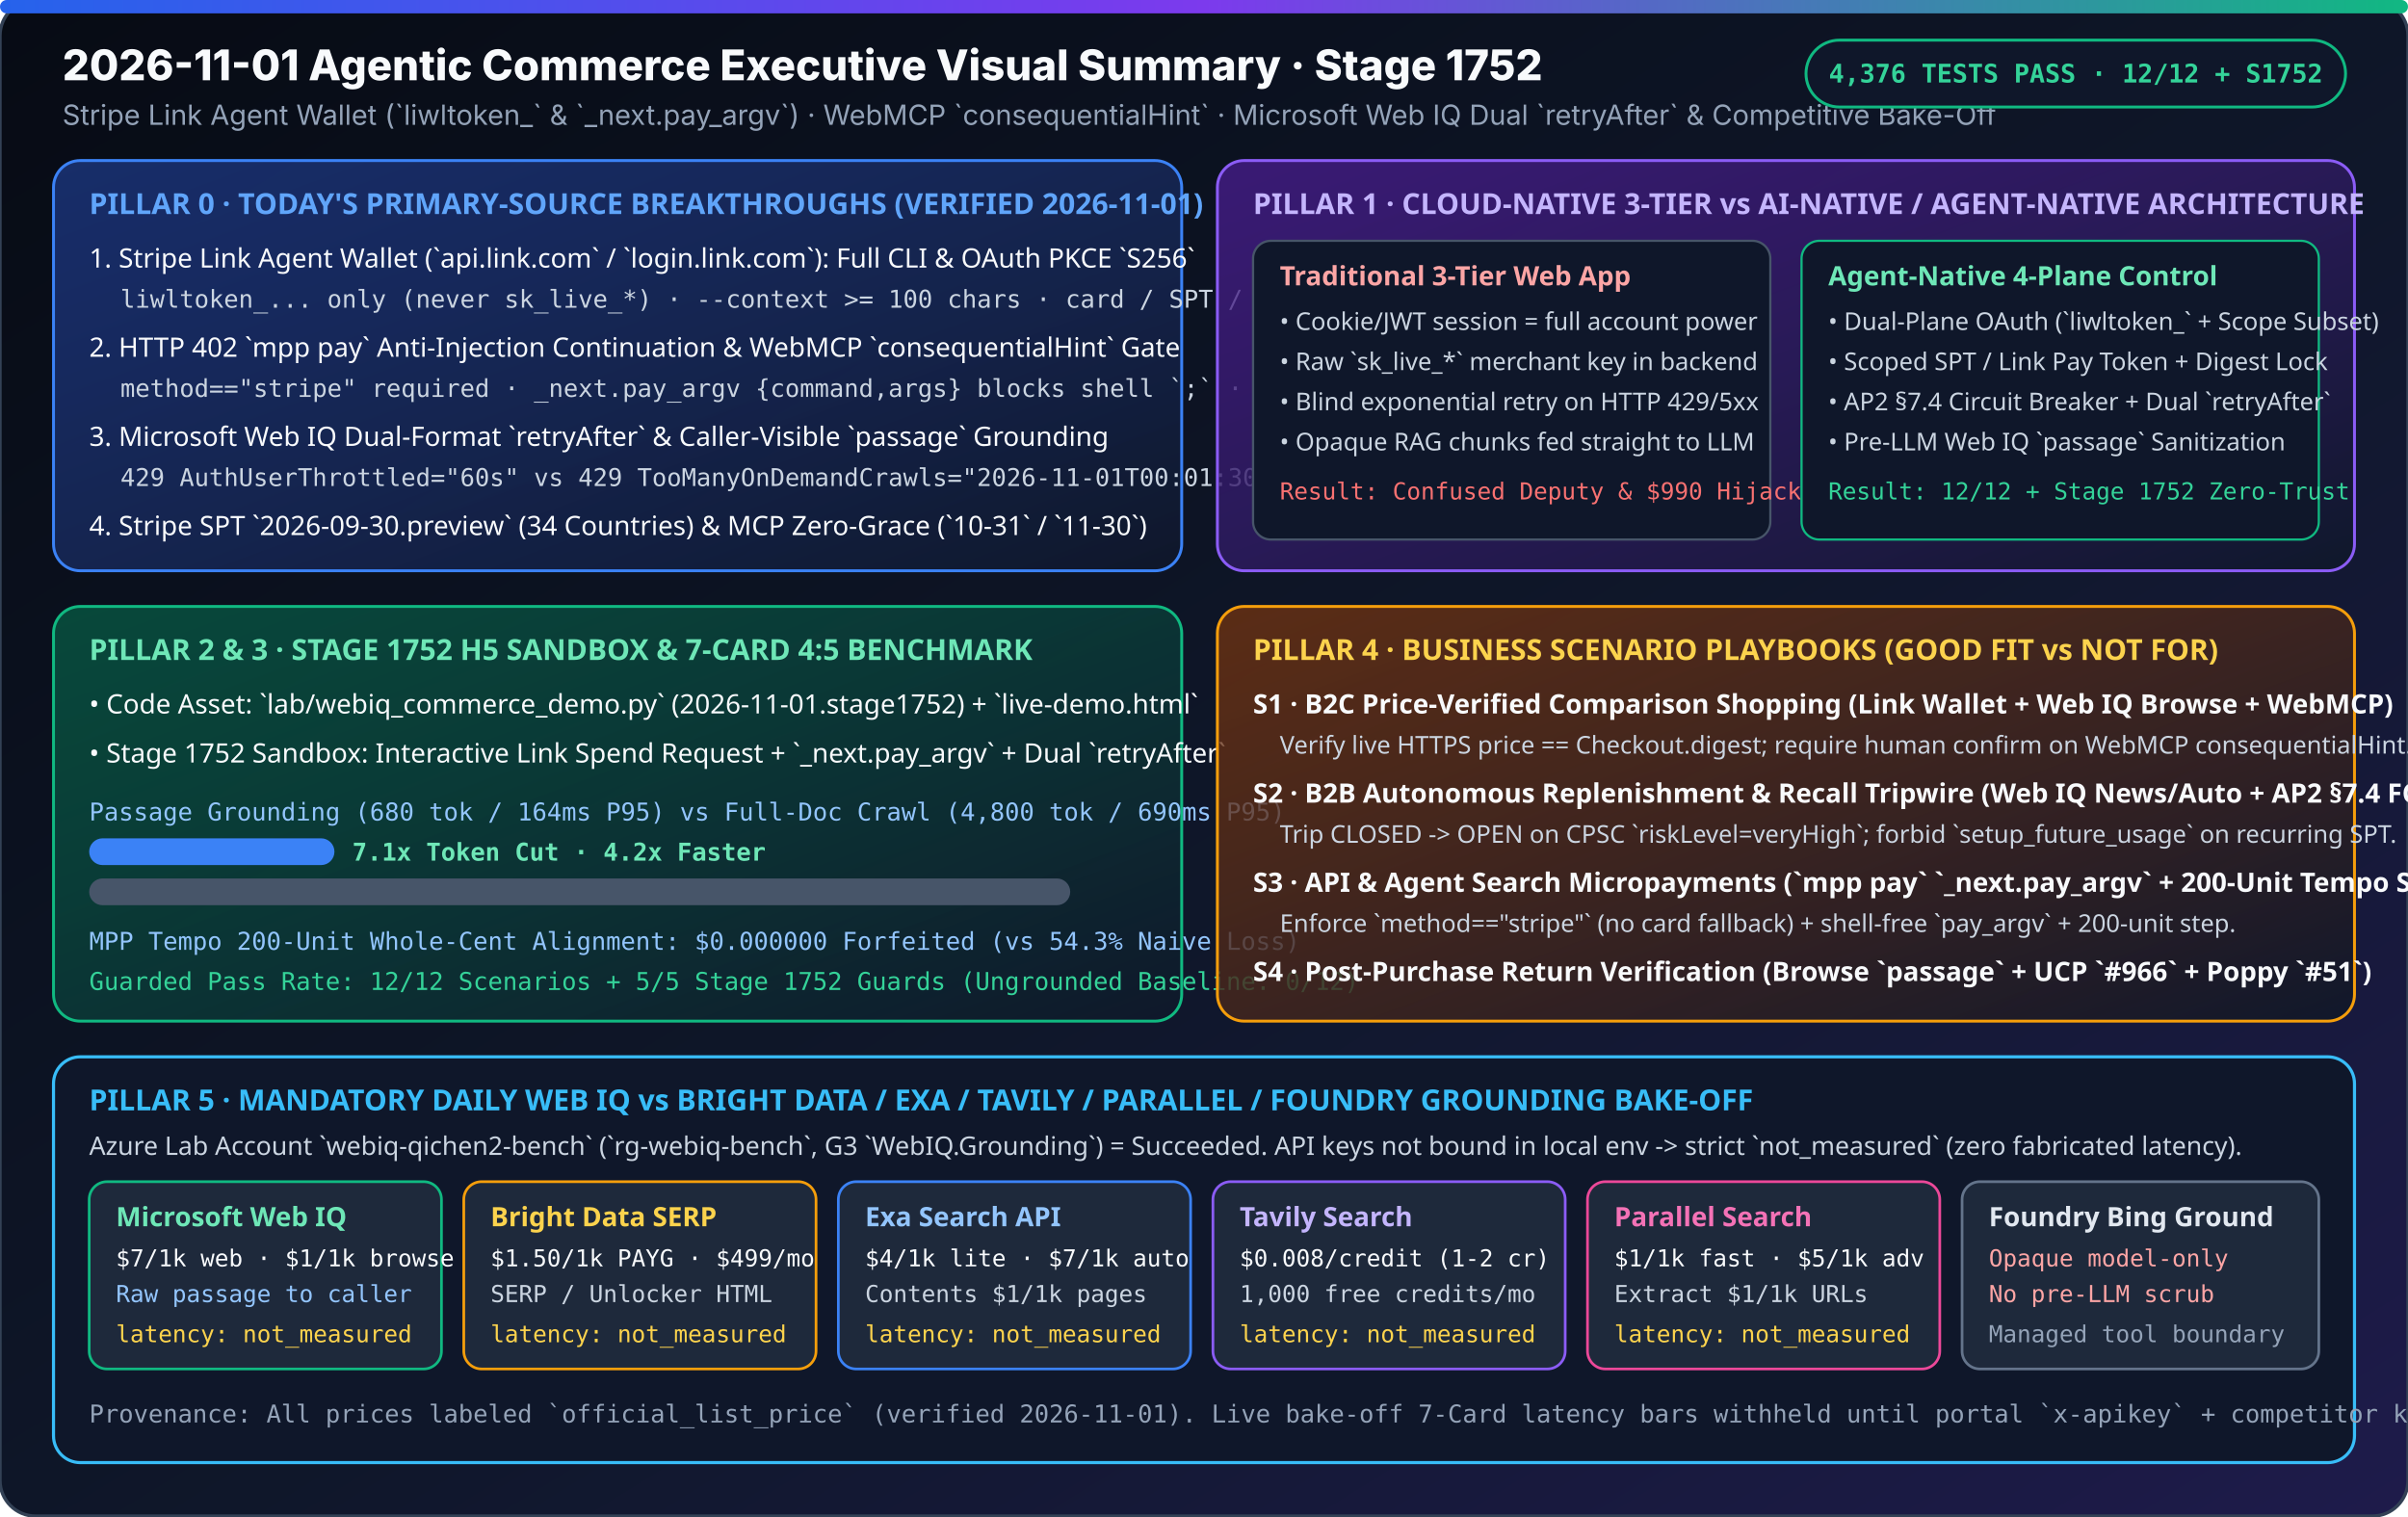
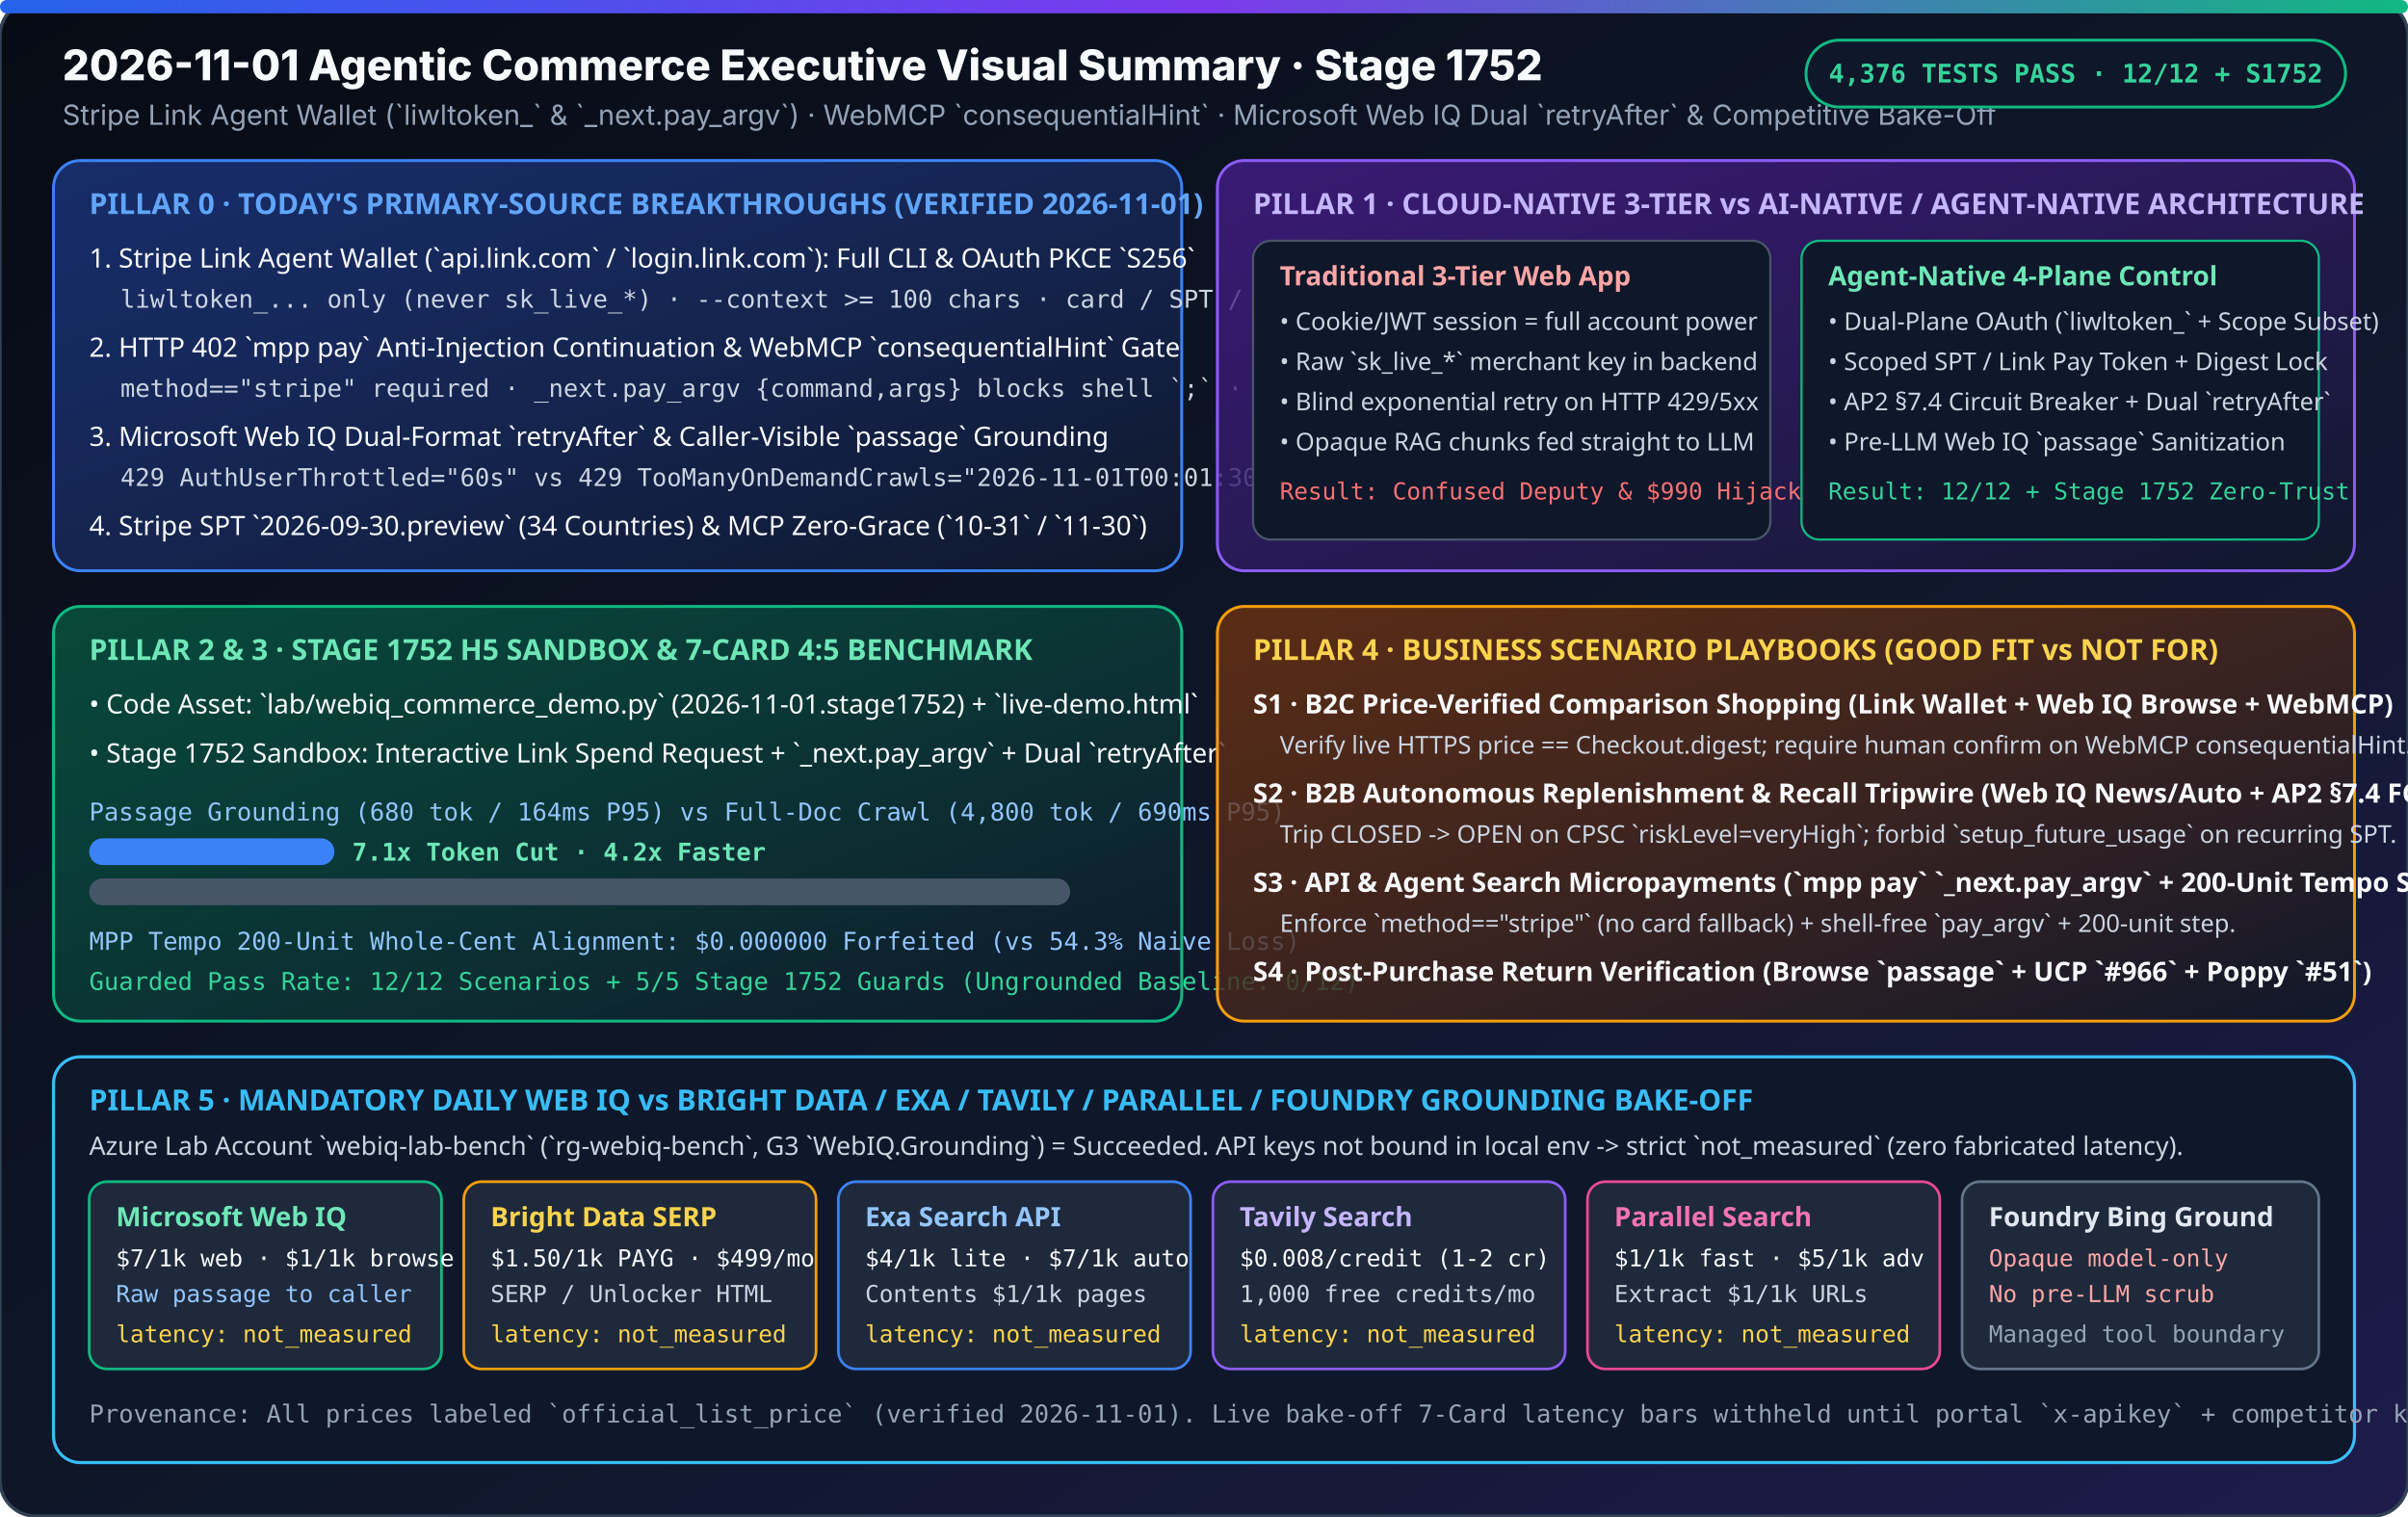
<svg xmlns="http://www.w3.org/2000/svg" viewBox="0 0 1080 680" width="1080" height="680" role="img" aria-label="2026-11-01 Agentic Commerce Nightly Executive Visual Summary (Stage 1752)">
  <defs>
    <linearGradient id="bgGrad" x1="0%" y1="0%" x2="100%" y2="100%">
      <stop offset="0%" stop-color="#070B14" />
      <stop offset="55%" stop-color="#0F172A" />
      <stop offset="100%" stop-color="#1E1B4B" />
    </linearGradient>
    <linearGradient id="hdrGrad" x1="0%" y1="0%" x2="100%" y2="0%">
      <stop offset="0%" stop-color="#2563EB" />
      <stop offset="50%" stop-color="#7C3AED" />
      <stop offset="100%" stop-color="#10B981" />
    </linearGradient>
    <linearGradient id="cardBlue" x1="0%" y1="0%" x2="100%" y2="100%">
      <stop offset="0%" stop-color="#1E3A8A" stop-opacity="0.72" />
      <stop offset="100%" stop-color="#0F172A" stop-opacity="0.94" />
    </linearGradient>
    <linearGradient id="cardGreen" x1="0%" y1="0%" x2="100%" y2="100%">
      <stop offset="0%" stop-color="#065F46" stop-opacity="0.72" />
      <stop offset="100%" stop-color="#0F172A" stop-opacity="0.94" />
    </linearGradient>
    <linearGradient id="cardPurple" x1="0%" y1="0%" x2="100%" y2="100%">
      <stop offset="0%" stop-color="#4C1D95" stop-opacity="0.72" />
      <stop offset="100%" stop-color="#0F172A" stop-opacity="0.94" />
    </linearGradient>
    <linearGradient id="cardAmber" x1="0%" y1="0%" x2="100%" y2="100%">
      <stop offset="0%" stop-color="#78350F" stop-opacity="0.72" />
      <stop offset="100%" stop-color="#0F172A" stop-opacity="0.94" />
    </linearGradient>
  </defs>
  <rect width="1080" height="680" rx="16" fill="url(#bgGrad)" stroke="#334155" stroke-width="1.5" />
  <rect x="0" y="0" width="1080" height="6" rx="3" fill="url(#hdrGrad)" />
  <text x="28" y="36" font-family="Segoe UI, Inter, system-ui, sans-serif" font-size="19" font-weight="800" fill="#F8FAFC">
    2026-11-01 Agentic Commerce Executive Visual Summary · Stage 1752
  </text>
  <text x="28" y="56" font-family="Segoe UI, Inter, system-ui, sans-serif" font-size="12.5" fill="#94A3B8">
    Stripe Link Agent Wallet (`liwltoken_` &amp; `_next.pay_argv`) · WebMCP `consequentialHint` · Microsoft Web IQ Dual `retryAfter` &amp; Competitive Bake-Off
  </text>
  <rect x="810" y="18" width="242" height="30" rx="15" fill="#0F172A" stroke="#10B981" stroke-width="1.3" />
  <text x="931" y="37" text-anchor="middle" font-family="Consolas, monospace" font-size="11.5" font-weight="700" fill="#34D399">
    4,376 TESTS PASS · 12/12 + S1752
  </text>
  <rect x="24" y="72" width="506" height="184" rx="12" fill="url(#cardBlue)" stroke="#3B82F6" stroke-width="1.3" />
  <text x="40" y="96" font-family="Segoe UI, sans-serif" font-size="13" font-weight="800" fill="#60A5FA">
    PILLAR 0 · TODAY'S PRIMARY-SOURCE BREAKTHROUGHS (VERIFIED 2026-11-01)
  </text>
  <text x="40" y="120" font-family="Segoe UI, sans-serif" font-size="12" fill="#F8FAFC">
    1. Stripe Link Agent Wallet (`api.link.com` / `login.link.com`): Full CLI &amp; OAuth PKCE `S256`
  </text>
  <text x="54" y="138" font-family="Consolas, monospace" font-size="11" fill="#CBD5E1">
    liwltoken_... only (never sk_live_*) · --context &gt;= 100 chars · card / SPT / link_pay_token
  </text>
  <text x="40" y="160" font-family="Segoe UI, sans-serif" font-size="12" fill="#F8FAFC">
    2. HTTP 402 `mpp pay` Anti-Injection Continuation &amp; WebMCP `consequentialHint` Gate
  </text>
  <text x="54" y="178" font-family="Consolas, monospace" font-size="11" fill="#CBD5E1">
    method=="stripe" required · _next.pay_argv {command,args} blocks shell `;` · human confirm
  </text>
  <text x="40" y="200" font-family="Segoe UI, sans-serif" font-size="12" fill="#F8FAFC">
    3. Microsoft Web IQ Dual-Format `retryAfter` &amp; Caller-Visible `passage` Grounding
  </text>
  <text x="54" y="218" font-family="Consolas, monospace" font-size="11" fill="#CBD5E1">
    429 AuthUserThrottled="60s" vs 429 TooManyOnDemandCrawls="2026-11-01T00:01:30Z" (UTC!)
  </text>
  <text x="40" y="240" font-family="Segoe UI, sans-serif" font-size="12" fill="#F8FAFC">
    4. Stripe SPT `2026-09-30.preview` (34 Countries) &amp; MCP Zero-Grace (`10-31` / `11-30`)
  </text>
  <rect x="546" y="72" width="510" height="184" rx="12" fill="url(#cardPurple)" stroke="#8B5CF6" stroke-width="1.3" />
  <text x="562" y="96" font-family="Segoe UI, sans-serif" font-size="13" font-weight="800" fill="#C4B5FD">
    PILLAR 1 · CLOUD-NATIVE 3-TIER vs AI-NATIVE / AGENT-NATIVE ARCHITECTURE
  </text>
  <rect x="562" y="108" width="232" height="134" rx="8" fill="#0F172A" stroke="#475569" stroke-width="1" />
  <text x="574" y="128" font-family="Segoe UI, sans-serif" font-size="12" font-weight="700" fill="#FCA5A5">
    Traditional 3-Tier Web App
  </text>
  <text x="574" y="148" font-family="Segoe UI, sans-serif" font-size="11" fill="#CBD5E1">
    • Cookie/JWT session = full account power
  </text>
  <text x="574" y="166" font-family="Segoe UI, sans-serif" font-size="11" fill="#CBD5E1">
    • Raw `sk_live_*` merchant key in backend
  </text>
  <text x="574" y="184" font-family="Segoe UI, sans-serif" font-size="11" fill="#CBD5E1">
    • Blind exponential retry on HTTP 429/5xx
  </text>
  <text x="574" y="202" font-family="Segoe UI, sans-serif" font-size="11" fill="#CBD5E1">
    • Opaque RAG chunks fed straight to LLM
  </text>
  <text x="574" y="224" font-family="Consolas, monospace" font-size="10.5" fill="#F87171">
    Result: Confused Deputy &amp; $990 Hijack
  </text>
  <rect x="808" y="108" width="232" height="134" rx="8" fill="#0F172A" stroke="#10B981" stroke-width="1" />
  <text x="820" y="128" font-family="Segoe UI, sans-serif" font-size="12" font-weight="700" fill="#6EE7B7">
    Agent-Native 4-Plane Control
  </text>
  <text x="820" y="148" font-family="Segoe UI, sans-serif" font-size="11" fill="#CBD5E1">
    • Dual-Plane OAuth (`liwltoken_` + Scope Subset)
  </text>
  <text x="820" y="166" font-family="Segoe UI, sans-serif" font-size="11" fill="#CBD5E1">
    • Scoped SPT / Link Pay Token + Digest Lock
  </text>
  <text x="820" y="184" font-family="Segoe UI, sans-serif" font-size="11" fill="#CBD5E1">
    • AP2 §7.4 Circuit Breaker + Dual `retryAfter`
  </text>
  <text x="820" y="202" font-family="Segoe UI, sans-serif" font-size="11" fill="#CBD5E1">
    • Pre-LLM Web IQ `passage` Sanitization
  </text>
  <text x="820" y="224" font-family="Consolas, monospace" font-size="10.5" fill="#34D399">
    Result: 12/12 + Stage 1752 Zero-Trust
  </text>
  <rect x="24" y="272" width="506" height="186" rx="12" fill="url(#cardGreen)" stroke="#10B981" stroke-width="1.3" />
  <text x="40" y="296" font-family="Segoe UI, sans-serif" font-size="13" font-weight="800" fill="#6EE7B7">
    PILLAR 2 &amp; 3 · STAGE 1752 H5 SANDBOX &amp; 7-CARD 4:5 BENCHMARK
  </text>
  <text x="40" y="320" font-family="Segoe UI, sans-serif" font-size="12" fill="#F8FAFC">
    • Code Asset: `lab/webiq_commerce_demo.py` (2026-11-01.stage1752) + `live-demo.html`
  </text>
  <text x="40" y="342" font-family="Segoe UI, sans-serif" font-size="12" fill="#F8FAFC">
    • Stage 1752 Sandbox: Interactive Link Spend Request + `_next.pay_argv` + Dual `retryAfter`
  </text>
  <text x="40" y="368" font-family="Consolas, monospace" font-size="11" fill="#93C5FD">
    Passage Grounding (680 tok / 164ms P95) vs Full-Doc Crawl (4,800 tok / 690ms P95)
  </text>
  <rect x="40" y="376" width="110" height="12" rx="6" fill="#3B82F6" />
  <text x="158" y="386" font-family="Consolas, monospace" font-size="11" font-weight="700" fill="#6EE7B7">7.1x Token Cut · 4.2x Faster</text>
  <rect x="40" y="394" width="440" height="12" rx="6" fill="#475569" />
  <text x="40" y="426" font-family="Consolas, monospace" font-size="11" fill="#93C5FD">
    MPP Tempo 200-Unit Whole-Cent Alignment: $0.000000 Forfeited (vs 54.3% Naive Loss)
  </text>
  <text x="40" y="444" font-family="Consolas, monospace" font-size="11" fill="#34D399">
    Guarded Pass Rate: 12/12 Scenarios + 5/5 Stage 1752 Guards (Ungrounded Baseline: 0/12)
  </text>
  <rect x="546" y="272" width="510" height="186" rx="12" fill="url(#cardAmber)" stroke="#F59E0B" stroke-width="1.3" />
  <text x="562" y="296" font-family="Segoe UI, sans-serif" font-size="13" font-weight="800" fill="#FCD34D">
    PILLAR 4 · BUSINESS SCENARIO PLAYBOOKS (GOOD FIT vs NOT FOR)
  </text>
  <text x="562" y="320" font-family="Segoe UI, sans-serif" font-size="12" font-weight="700" fill="#F8FAFC">
    S1 · B2C Price-Verified Comparison Shopping (Link Wallet + Web IQ Browse + WebMCP)
  </text>
  <text x="574" y="338" font-family="Segoe UI, sans-serif" font-size="11" fill="#CBD5E1">
    Verify live HTTPS price == Checkout.digest; require human confirm on WebMCP consequentialHint.
  </text>
  <text x="562" y="360" font-family="Segoe UI, sans-serif" font-size="12" font-weight="700" fill="#F8FAFC">
    S2 · B2B Autonomous Replenishment &amp; Recall Tripwire (Web IQ News/Auto + AP2 §7.4 FCB)
  </text>
  <text x="574" y="378" font-family="Segoe UI, sans-serif" font-size="11" fill="#CBD5E1">
    Trip CLOSED -&gt; OPEN on CPSC `riskLevel=veryHigh`; forbid `setup_future_usage` on recurring SPT.
  </text>
  <text x="562" y="400" font-family="Segoe UI, sans-serif" font-size="12" font-weight="700" fill="#F8FAFC">
    S3 · API &amp; Agent Search Micropayments (`mpp pay` `_next.pay_argv` + 200-Unit Tempo Step)
  </text>
  <text x="574" y="418" font-family="Segoe UI, sans-serif" font-size="11" fill="#CBD5E1">
    Enforce `method=="stripe"` (no card fallback) + shell-free `pay_argv` + 200-unit step.
  </text>
  <text x="562" y="440" font-family="Segoe UI, sans-serif" font-size="12" font-weight="700" fill="#F8FAFC">
    S4 · Post-Purchase Return Verification (Browse `passage` + UCP `#966` + Poppy `#51`)
  </text>
  <rect x="24" y="474" width="1032" height="182" rx="12" fill="#0F172A" stroke="#38BDF8" stroke-width="1.4" />
  <text x="40" y="498" font-family="Segoe UI, sans-serif" font-size="13" font-weight="800" fill="#38BDF8">
    PILLAR 5 · MANDATORY DAILY WEB IQ vs BRIGHT DATA / EXA / TAVILY / PARALLEL / FOUNDRY GROUNDING BAKE-OFF
  </text>
  <text x="40" y="518" font-family="Segoe UI, sans-serif" font-size="11.5" fill="#CBD5E1">
-     Azure Lab Account `webiq-qichen2-bench` (`rg-webiq-bench`, G3 `WebIQ.Grounding`) = Succeeded. API keys not bound in local env -&gt; strict `not_measured` (zero fabricated latency).
+     Azure Lab Account `webiq-lab-bench` (`rg-webiq-bench`, G3 `WebIQ.Grounding`) = Succeeded. API keys not bound in local env -&gt; strict `not_measured` (zero fabricated latency).
  </text>
  <rect x="40" y="530" width="158" height="84" rx="8" fill="#1E293B" stroke="#10B981" stroke-width="1.2" />
  <text x="52" y="550" font-family="Segoe UI, sans-serif" font-size="12" font-weight="700" fill="#6EE7B7">Microsoft Web IQ</text>
  <text x="52" y="568" font-family="Consolas, monospace" font-size="10.5" fill="#F8FAFC">$7/1k web · $1/1k browse</text>
  <text x="52" y="584" font-family="Consolas, monospace" font-size="10.5" fill="#93C5FD">Raw passage to caller</text>
  <text x="52" y="602" font-family="Consolas, monospace" font-size="10.5" fill="#FCD34D">latency: not_measured</text>
  <rect x="208" y="530" width="158" height="84" rx="8" fill="#1E293B" stroke="#F59E0B" stroke-width="1.2" />
  <text x="220" y="550" font-family="Segoe UI, sans-serif" font-size="12" font-weight="700" fill="#FCD34D">Bright Data SERP</text>
  <text x="220" y="568" font-family="Consolas, monospace" font-size="10.5" fill="#F8FAFC">$1.50/1k PAYG · $499/mo</text>
  <text x="220" y="584" font-family="Consolas, monospace" font-size="10.5" fill="#CBD5E1">SERP / Unlocker HTML</text>
  <text x="220" y="602" font-family="Consolas, monospace" font-size="10.5" fill="#FCD34D">latency: not_measured</text>
  <rect x="376" y="530" width="158" height="84" rx="8" fill="#1E293B" stroke="#3B82F6" stroke-width="1.2" />
  <text x="388" y="550" font-family="Segoe UI, sans-serif" font-size="12" font-weight="700" fill="#93C5FD">Exa Search API</text>
  <text x="388" y="568" font-family="Consolas, monospace" font-size="10.5" fill="#F8FAFC">$4/1k lite · $7/1k auto</text>
  <text x="388" y="584" font-family="Consolas, monospace" font-size="10.5" fill="#CBD5E1">Contents $1/1k pages</text>
  <text x="388" y="602" font-family="Consolas, monospace" font-size="10.5" fill="#FCD34D">latency: not_measured</text>
  <rect x="544" y="530" width="158" height="84" rx="8" fill="#1E293B" stroke="#8B5CF6" stroke-width="1.2" />
  <text x="556" y="550" font-family="Segoe UI, sans-serif" font-size="12" font-weight="700" fill="#C4B5FD">Tavily Search</text>
  <text x="556" y="568" font-family="Consolas, monospace" font-size="10.5" fill="#F8FAFC">$0.008/credit (1-2 cr)</text>
  <text x="556" y="584" font-family="Consolas, monospace" font-size="10.5" fill="#CBD5E1">1,000 free credits/mo</text>
  <text x="556" y="602" font-family="Consolas, monospace" font-size="10.5" fill="#FCD34D">latency: not_measured</text>
  <rect x="712" y="530" width="158" height="84" rx="8" fill="#1E293B" stroke="#EC4899" stroke-width="1.2" />
  <text x="724" y="550" font-family="Segoe UI, sans-serif" font-size="12" font-weight="700" fill="#F472B6">Parallel Search</text>
  <text x="724" y="568" font-family="Consolas, monospace" font-size="10.5" fill="#F8FAFC">$1/1k fast · $5/1k adv</text>
  <text x="724" y="584" font-family="Consolas, monospace" font-size="10.5" fill="#CBD5E1">Extract $1/1k URLs</text>
  <text x="724" y="602" font-family="Consolas, monospace" font-size="10.5" fill="#FCD34D">latency: not_measured</text>
  <rect x="880" y="530" width="160" height="84" rx="8" fill="#1E293B" stroke="#64748B" stroke-width="1.2" />
  <text x="892" y="550" font-family="Segoe UI, sans-serif" font-size="12" font-weight="700" fill="#E2E8F0">Foundry Bing Ground</text>
  <text x="892" y="568" font-family="Consolas, monospace" font-size="10.5" fill="#FCA5A5">Opaque model-only</text>
  <text x="892" y="584" font-family="Consolas, monospace" font-size="10.5" fill="#FCA5A5">No pre-LLM scrub</text>
  <text x="892" y="602" font-family="Consolas, monospace" font-size="10.5" fill="#94A3B8">Managed tool boundary</text>
  <text x="40" y="638" font-family="Consolas, monospace" font-size="11" fill="#94A3B8">
    Provenance: All prices labeled `official_list_price` (verified 2026-11-01). Live bake-off 7-Card latency bars withheld until portal `x-apikey` + competitor keys are bound.
  </text>
</svg>
